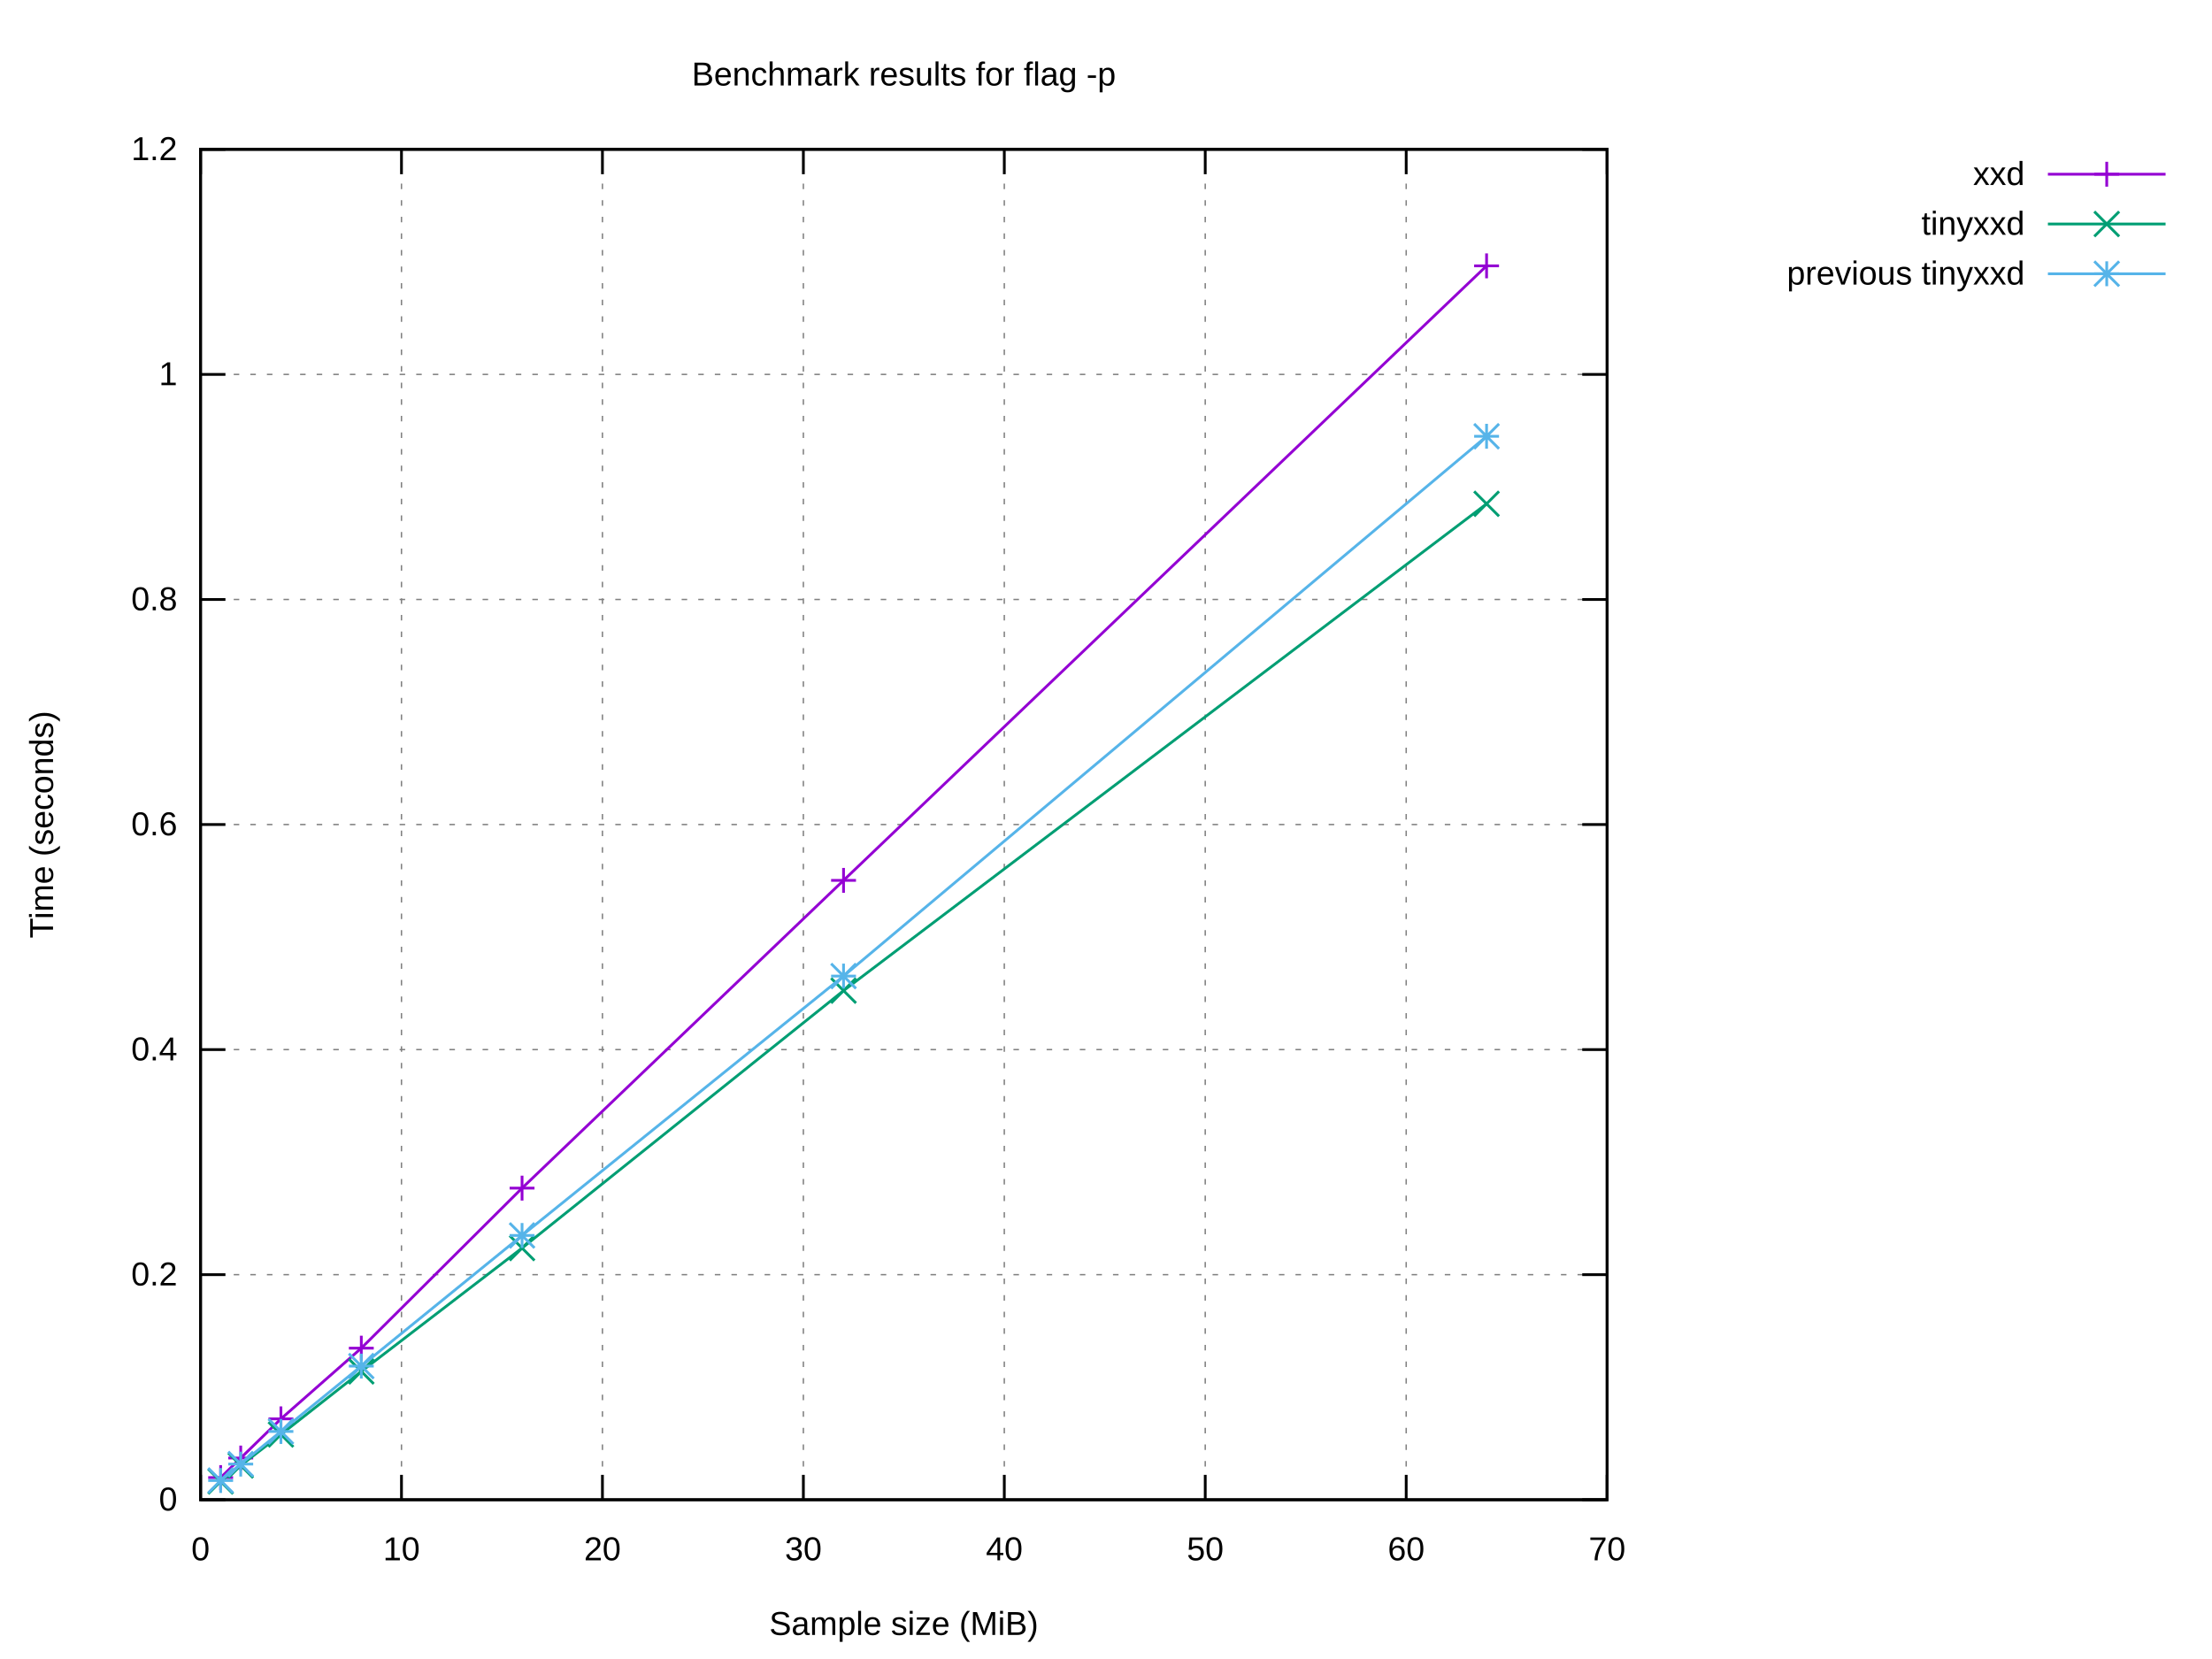
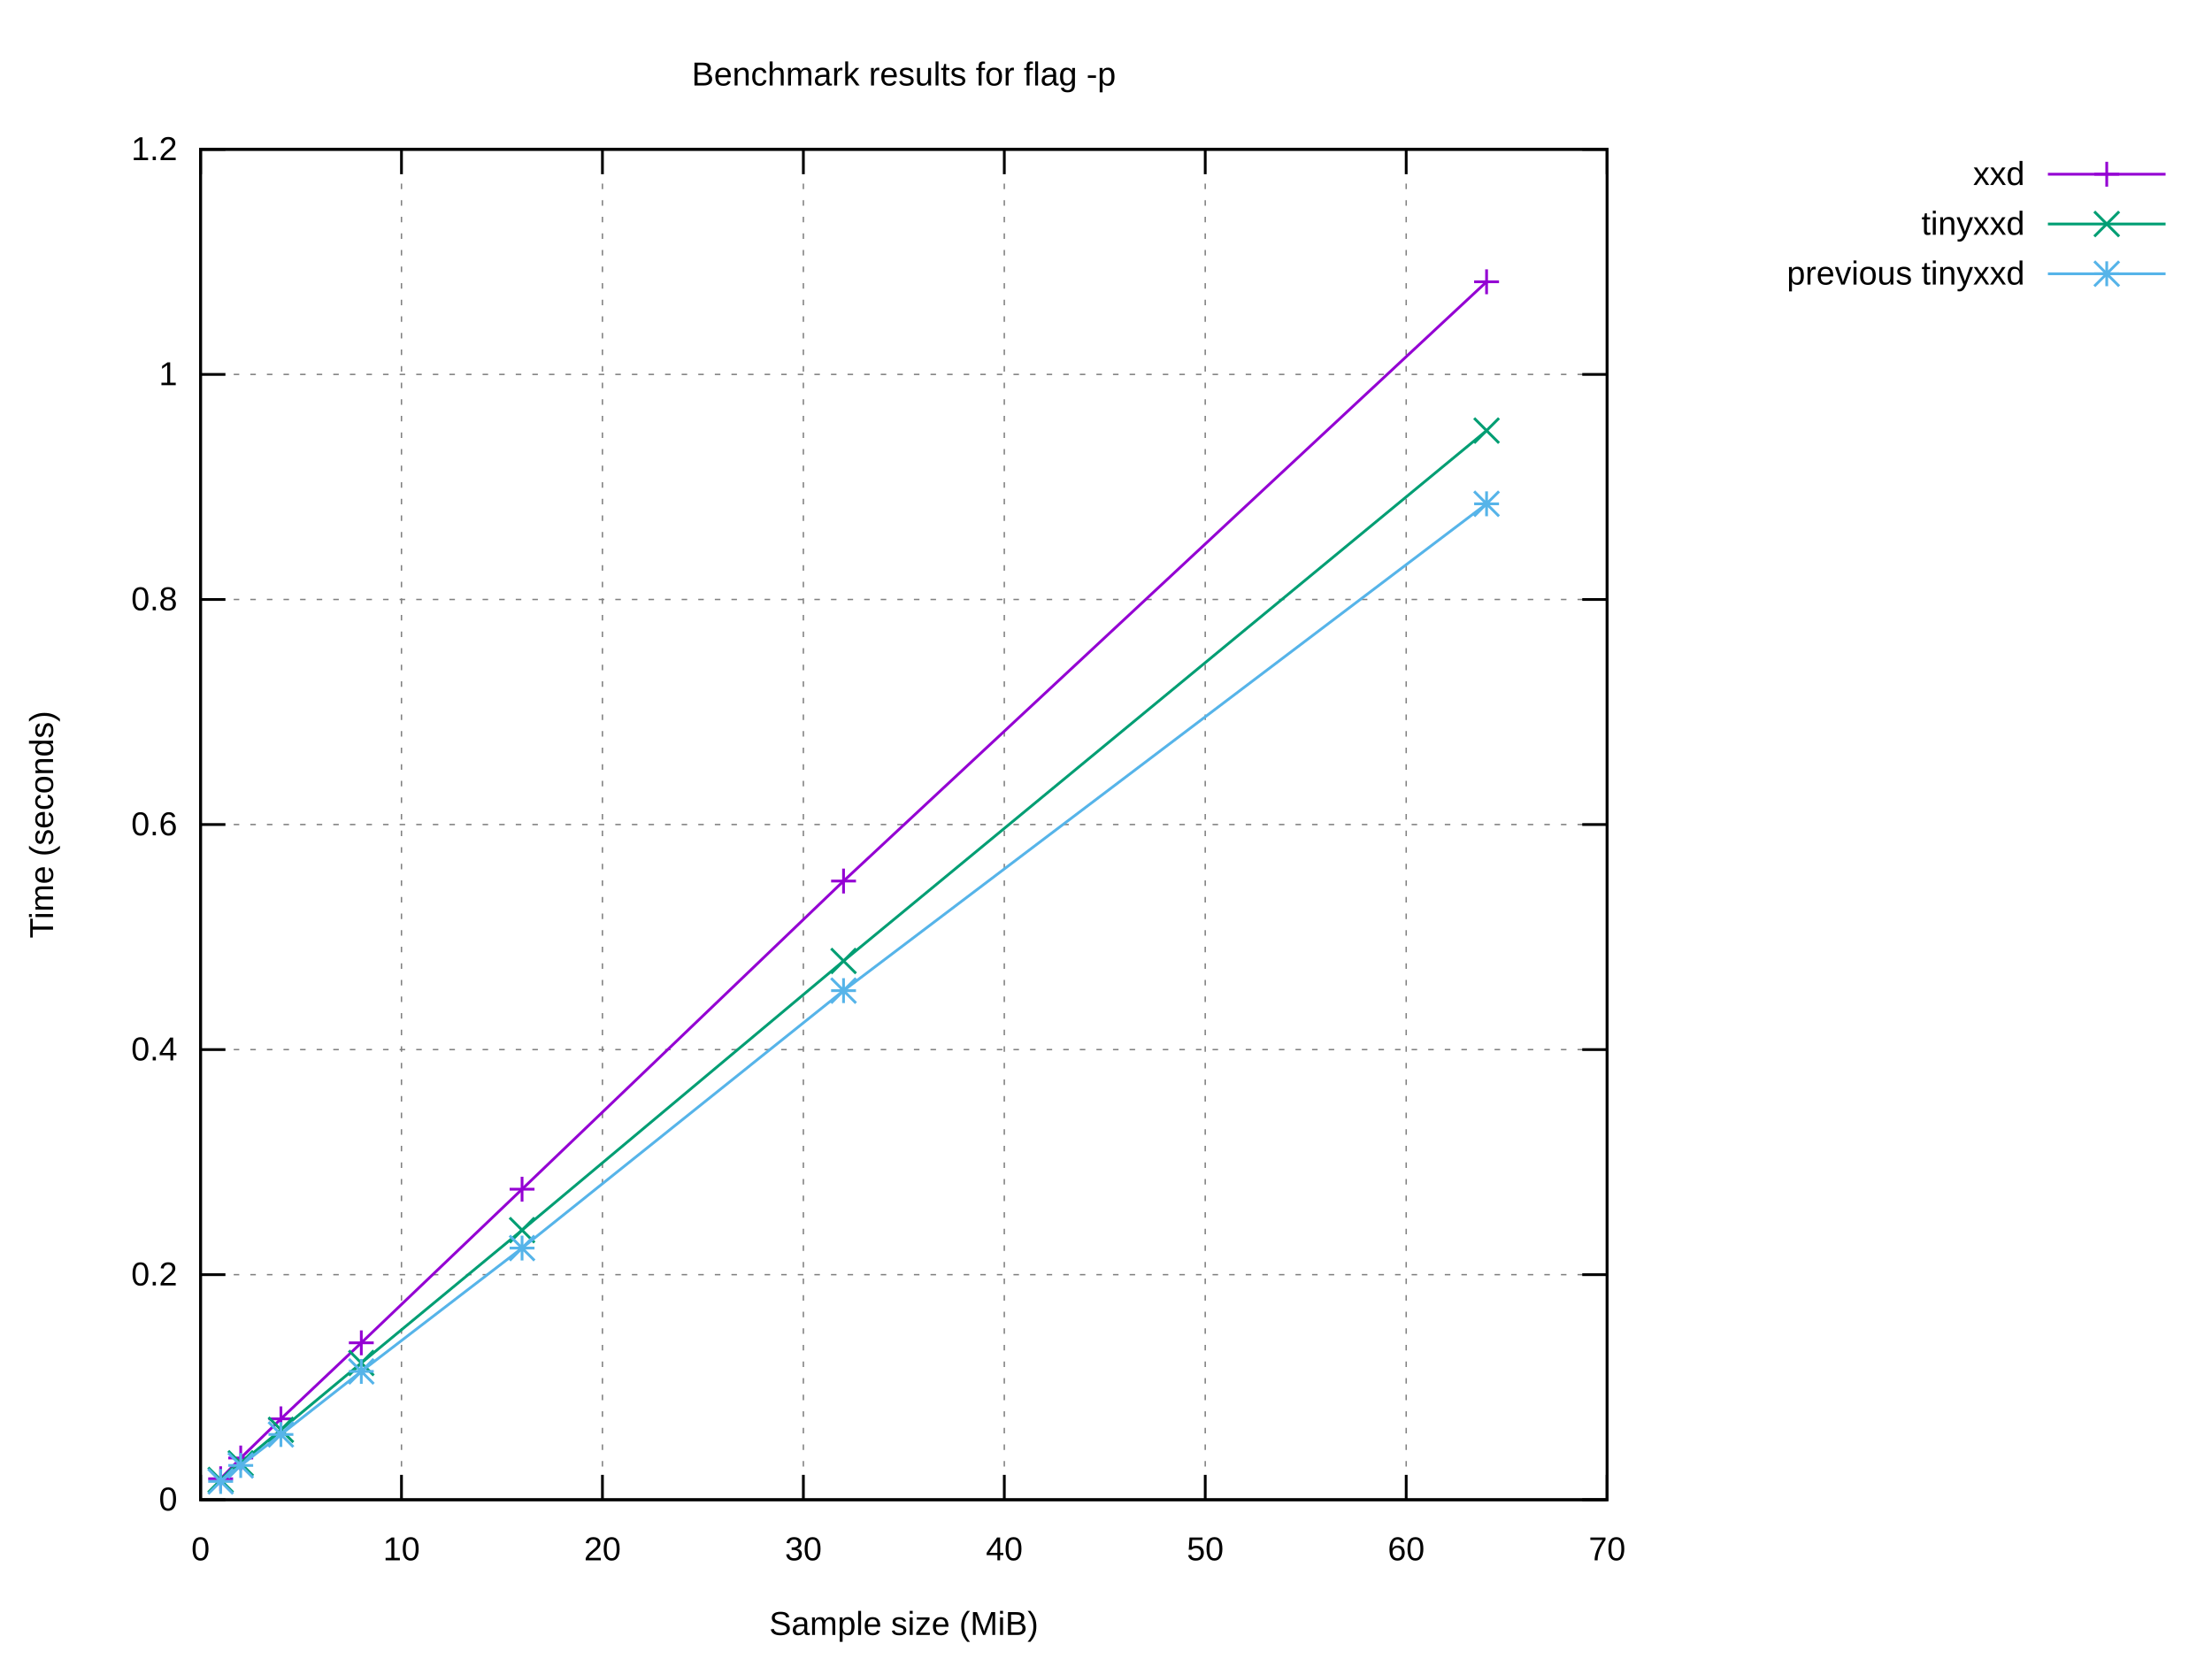
<svg xmlns="http://www.w3.org/2000/svg" xmlns:xlink="http://www.w3.org/1999/xlink" width="800" height="600" viewBox="0 0 800 600">
  <g id="gnuplot_canvas">
    <rect x="0" y="0" width="800" height="600" fill="#ffffff" />
    <defs>
      <circle id="gpDot" r="0.5" stroke-width="0.5" stroke="currentColor" />
      <path id="gpPt0" stroke-width="0.222" stroke="currentColor" d="M-1,0 h2 M0,-1 v2" />
      <path id="gpPt1" stroke-width="0.222" stroke="currentColor" d="M-1,-1 L1,1 M1,-1 L-1,1" />
      <path id="gpPt2" stroke-width="0.222" stroke="currentColor" d="M-1,0 L1,0 M0,-1 L0,1 M-1,-1 L1,1 M-1,1 L1,-1" />
      <rect id="gpPt3" stroke-width="0.222" stroke="currentColor" x="-1" y="-1" width="2" height="2" />
      <rect id="gpPt4" stroke-width="0.222" stroke="currentColor" fill="currentColor" x="-1" y="-1" width="2" height="2" />
      <circle id="gpPt5" stroke-width="0.222" stroke="currentColor" cx="0" cy="0" r="1" />
      <use xlink:href="#gpPt5" id="gpPt6" fill="currentColor" stroke="none" />
      <path id="gpPt7" stroke-width="0.222" stroke="currentColor" d="M0,-1.33 L-1.33,0.67 L1.33,0.67 z" />
      <use xlink:href="#gpPt7" id="gpPt8" fill="currentColor" stroke="none" />
      <use xlink:href="#gpPt7" id="gpPt9" stroke="currentColor" transform="rotate(180)" />
      <use xlink:href="#gpPt9" id="gpPt10" fill="currentColor" stroke="none" />
      <use xlink:href="#gpPt3" id="gpPt11" stroke="currentColor" transform="rotate(45)" />
      <use xlink:href="#gpPt11" id="gpPt12" fill="currentColor" stroke="none" />
      <path id="gpPt13" stroke-width="0.222" stroke="currentColor" d="M0,1.330 L1.265,0.411 L0.782,-1.067 L-0.782,-1.076 L-1.265,0.411 z" />
      <use xlink:href="#gpPt13" id="gpPt14" fill="currentColor" stroke="none" />
      <filter id="textbox" filterUnits="objectBoundingBox" x="0" y="0" height="1" width="1">
        <feFlood flood-color="#FFFFFF" flood-opacity="1" result="bgnd" />
        <feComposite in="SourceGraphic" in2="bgnd" operator="atop" />
      </filter>
      <filter id="greybox" filterUnits="objectBoundingBox" x="0" y="0" height="1" width="1">
        <feFlood flood-color="lightgrey" flood-opacity="1" result="grey" />
        <feComposite in="SourceGraphic" in2="grey" operator="atop" />
      </filter>
    </defs>
    <g fill="none" color="#FFFFFF" stroke="currentColor" stroke-width="1.00" stroke-linecap="butt" stroke-linejoin="miter">
</g>
    <g fill="none" color="black" stroke="currentColor" stroke-width="1.00" stroke-linecap="butt" stroke-linejoin="miter">
</g>
    <g fill="none" color="black" stroke="black" stroke-width="0.50" stroke-linecap="butt" stroke-linejoin="miter">
</g>
    <g fill="none" color="gray" stroke="currentColor" stroke-width="0.50" stroke-linecap="butt" stroke-linejoin="miter">
      <path stroke="gray" stroke-dasharray="2,4" class="gridline" d="M72.53,542.40 L581.24,542.40  " />
    </g>
    <g fill="none" color="gray" stroke="gray" stroke-width="1.00" stroke-linecap="butt" stroke-linejoin="miter">
</g>
    <g fill="none" color="black" stroke="currentColor" stroke-width="1.00" stroke-linecap="butt" stroke-linejoin="miter">
      <path stroke="black" d="M72.53,542.40 L81.53,542.40 M581.24,542.40 L572.24,542.40  " />
      <g transform="translate(64.14,546.30)" stroke="none" fill="black" font-family="Arial" font-size="12.00" text-anchor="end">
        <text>
          <tspan font-family="Arial"> 0</tspan>
        </text>
      </g>
    </g>
    <g fill="none" color="black" stroke="currentColor" stroke-width="1.00" stroke-linecap="butt" stroke-linejoin="miter">
</g>
    <g fill="none" color="black" stroke="black" stroke-width="0.50" stroke-linecap="butt" stroke-linejoin="miter">
</g>
    <g fill="none" color="gray" stroke="currentColor" stroke-width="0.50" stroke-linecap="butt" stroke-linejoin="miter">
      <path stroke="gray" stroke-dasharray="2,4" class="gridline" d="M72.53,461.00 L581.24,461.00  " />
    </g>
    <g fill="none" color="gray" stroke="gray" stroke-width="1.00" stroke-linecap="butt" stroke-linejoin="miter">
</g>
    <g fill="none" color="black" stroke="currentColor" stroke-width="1.00" stroke-linecap="butt" stroke-linejoin="miter">
      <path stroke="black" d="M72.53,461.00 L81.53,461.00 M581.24,461.00 L572.24,461.00  " />
      <g transform="translate(64.14,464.90)" stroke="none" fill="black" font-family="Arial" font-size="12.00" text-anchor="end">
        <text>
          <tspan font-family="Arial"> 0.2</tspan>
        </text>
      </g>
    </g>
    <g fill="none" color="black" stroke="currentColor" stroke-width="1.00" stroke-linecap="butt" stroke-linejoin="miter">
</g>
    <g fill="none" color="black" stroke="black" stroke-width="0.50" stroke-linecap="butt" stroke-linejoin="miter">
</g>
    <g fill="none" color="gray" stroke="currentColor" stroke-width="0.50" stroke-linecap="butt" stroke-linejoin="miter">
      <path stroke="gray" stroke-dasharray="2,4" class="gridline" d="M72.53,379.60 L581.24,379.60  " />
    </g>
    <g fill="none" color="gray" stroke="gray" stroke-width="1.00" stroke-linecap="butt" stroke-linejoin="miter">
</g>
    <g fill="none" color="black" stroke="currentColor" stroke-width="1.00" stroke-linecap="butt" stroke-linejoin="miter">
      <path stroke="black" d="M72.53,379.60 L81.53,379.60 M581.24,379.60 L572.24,379.60  " />
      <g transform="translate(64.14,383.50)" stroke="none" fill="black" font-family="Arial" font-size="12.00" text-anchor="end">
        <text>
          <tspan font-family="Arial"> 0.4</tspan>
        </text>
      </g>
    </g>
    <g fill="none" color="black" stroke="currentColor" stroke-width="1.00" stroke-linecap="butt" stroke-linejoin="miter">
</g>
    <g fill="none" color="black" stroke="black" stroke-width="0.50" stroke-linecap="butt" stroke-linejoin="miter">
</g>
    <g fill="none" color="gray" stroke="currentColor" stroke-width="0.50" stroke-linecap="butt" stroke-linejoin="miter">
      <path stroke="gray" stroke-dasharray="2,4" class="gridline" d="M72.53,298.20 L581.24,298.20  " />
    </g>
    <g fill="none" color="gray" stroke="gray" stroke-width="1.00" stroke-linecap="butt" stroke-linejoin="miter">
</g>
    <g fill="none" color="black" stroke="currentColor" stroke-width="1.00" stroke-linecap="butt" stroke-linejoin="miter">
      <path stroke="black" d="M72.53,298.20 L81.53,298.20 M581.24,298.20 L572.24,298.20  " />
      <g transform="translate(64.14,302.10)" stroke="none" fill="black" font-family="Arial" font-size="12.00" text-anchor="end">
        <text>
          <tspan font-family="Arial"> 0.6</tspan>
        </text>
      </g>
    </g>
    <g fill="none" color="black" stroke="currentColor" stroke-width="1.00" stroke-linecap="butt" stroke-linejoin="miter">
</g>
    <g fill="none" color="black" stroke="black" stroke-width="0.50" stroke-linecap="butt" stroke-linejoin="miter">
</g>
    <g fill="none" color="gray" stroke="currentColor" stroke-width="0.50" stroke-linecap="butt" stroke-linejoin="miter">
      <path stroke="gray" stroke-dasharray="2,4" class="gridline" d="M72.53,216.81 L581.24,216.81  " />
    </g>
    <g fill="none" color="gray" stroke="gray" stroke-width="1.00" stroke-linecap="butt" stroke-linejoin="miter">
</g>
    <g fill="none" color="black" stroke="currentColor" stroke-width="1.00" stroke-linecap="butt" stroke-linejoin="miter">
      <path stroke="black" d="M72.53,216.81 L81.53,216.81 M581.24,216.81 L572.24,216.81  " />
      <g transform="translate(64.14,220.71)" stroke="none" fill="black" font-family="Arial" font-size="12.00" text-anchor="end">
        <text>
          <tspan font-family="Arial"> 0.8</tspan>
        </text>
      </g>
    </g>
    <g fill="none" color="black" stroke="currentColor" stroke-width="1.00" stroke-linecap="butt" stroke-linejoin="miter">
</g>
    <g fill="none" color="black" stroke="black" stroke-width="0.50" stroke-linecap="butt" stroke-linejoin="miter">
</g>
    <g fill="none" color="gray" stroke="currentColor" stroke-width="0.50" stroke-linecap="butt" stroke-linejoin="miter">
      <path stroke="gray" stroke-dasharray="2,4" class="gridline" d="M72.53,135.41 L581.24,135.41  " />
    </g>
    <g fill="none" color="gray" stroke="gray" stroke-width="1.00" stroke-linecap="butt" stroke-linejoin="miter">
</g>
    <g fill="none" color="black" stroke="currentColor" stroke-width="1.00" stroke-linecap="butt" stroke-linejoin="miter">
      <path stroke="black" d="M72.53,135.41 L81.53,135.41 M581.24,135.41 L572.24,135.41  " />
      <g transform="translate(64.14,139.31)" stroke="none" fill="black" font-family="Arial" font-size="12.00" text-anchor="end">
        <text>
          <tspan font-family="Arial"> 1</tspan>
        </text>
      </g>
    </g>
    <g fill="none" color="black" stroke="currentColor" stroke-width="1.00" stroke-linecap="butt" stroke-linejoin="miter">
</g>
    <g fill="none" color="black" stroke="black" stroke-width="0.50" stroke-linecap="butt" stroke-linejoin="miter">
</g>
    <g fill="none" color="gray" stroke="currentColor" stroke-width="0.50" stroke-linecap="butt" stroke-linejoin="miter">
      <path stroke="gray" stroke-dasharray="2,4" class="gridline" d="M72.53,54.01 L581.24,54.01  " />
    </g>
    <g fill="none" color="gray" stroke="gray" stroke-width="1.00" stroke-linecap="butt" stroke-linejoin="miter">
</g>
    <g fill="none" color="black" stroke="currentColor" stroke-width="1.00" stroke-linecap="butt" stroke-linejoin="miter">
      <path stroke="black" d="M72.53,54.01 L81.53,54.01 M581.24,54.01 L572.24,54.01  " />
      <g transform="translate(64.14,57.91)" stroke="none" fill="black" font-family="Arial" font-size="12.00" text-anchor="end">
        <text>
          <tspan font-family="Arial"> 1.2</tspan>
        </text>
      </g>
    </g>
    <g fill="none" color="black" stroke="currentColor" stroke-width="1.00" stroke-linecap="butt" stroke-linejoin="miter">
</g>
    <g fill="none" color="black" stroke="black" stroke-width="0.50" stroke-linecap="butt" stroke-linejoin="miter">
</g>
    <g fill="none" color="gray" stroke="currentColor" stroke-width="0.50" stroke-linecap="butt" stroke-linejoin="miter">
      <path stroke="gray" stroke-dasharray="2,4" class="gridline" d="M72.53,542.40 L72.53,54.01  " />
    </g>
    <g fill="none" color="gray" stroke="gray" stroke-width="1.00" stroke-linecap="butt" stroke-linejoin="miter">
</g>
    <g fill="none" color="black" stroke="currentColor" stroke-width="1.00" stroke-linecap="butt" stroke-linejoin="miter">
      <path stroke="black" d="M72.53,542.40 L72.53,533.40 M72.53,54.01 L72.53,63.01  " />
      <g transform="translate(72.53,564.30)" stroke="none" fill="black" font-family="Arial" font-size="12.00" text-anchor="middle">
        <text>
          <tspan font-family="Arial"> 0</tspan>
        </text>
      </g>
    </g>
    <g fill="none" color="black" stroke="currentColor" stroke-width="1.00" stroke-linecap="butt" stroke-linejoin="miter">
</g>
    <g fill="none" color="black" stroke="black" stroke-width="0.50" stroke-linecap="butt" stroke-linejoin="miter">
</g>
    <g fill="none" color="gray" stroke="currentColor" stroke-width="0.50" stroke-linecap="butt" stroke-linejoin="miter">
      <path stroke="gray" stroke-dasharray="2,4" class="gridline" d="M145.20,542.40 L145.20,54.01  " />
    </g>
    <g fill="none" color="gray" stroke="gray" stroke-width="1.00" stroke-linecap="butt" stroke-linejoin="miter">
</g>
    <g fill="none" color="black" stroke="currentColor" stroke-width="1.00" stroke-linecap="butt" stroke-linejoin="miter">
      <path stroke="black" d="M145.20,542.40 L145.20,533.40 M145.20,54.01 L145.20,63.01  " />
      <g transform="translate(145.20,564.30)" stroke="none" fill="black" font-family="Arial" font-size="12.00" text-anchor="middle">
        <text>
          <tspan font-family="Arial"> 10</tspan>
        </text>
      </g>
    </g>
    <g fill="none" color="black" stroke="currentColor" stroke-width="1.00" stroke-linecap="butt" stroke-linejoin="miter">
</g>
    <g fill="none" color="black" stroke="black" stroke-width="0.50" stroke-linecap="butt" stroke-linejoin="miter">
</g>
    <g fill="none" color="gray" stroke="currentColor" stroke-width="0.50" stroke-linecap="butt" stroke-linejoin="miter">
      <path stroke="gray" stroke-dasharray="2,4" class="gridline" d="M217.88,542.40 L217.88,54.01  " />
    </g>
    <g fill="none" color="gray" stroke="gray" stroke-width="1.00" stroke-linecap="butt" stroke-linejoin="miter">
</g>
    <g fill="none" color="black" stroke="currentColor" stroke-width="1.00" stroke-linecap="butt" stroke-linejoin="miter">
      <path stroke="black" d="M217.88,542.40 L217.88,533.40 M217.88,54.01 L217.88,63.01  " />
      <g transform="translate(217.88,564.30)" stroke="none" fill="black" font-family="Arial" font-size="12.00" text-anchor="middle">
        <text>
          <tspan font-family="Arial"> 20</tspan>
        </text>
      </g>
    </g>
    <g fill="none" color="black" stroke="currentColor" stroke-width="1.00" stroke-linecap="butt" stroke-linejoin="miter">
</g>
    <g fill="none" color="black" stroke="black" stroke-width="0.50" stroke-linecap="butt" stroke-linejoin="miter">
</g>
    <g fill="none" color="gray" stroke="currentColor" stroke-width="0.50" stroke-linecap="butt" stroke-linejoin="miter">
      <path stroke="gray" stroke-dasharray="2,4" class="gridline" d="M290.55,542.40 L290.55,54.01  " />
    </g>
    <g fill="none" color="gray" stroke="gray" stroke-width="1.00" stroke-linecap="butt" stroke-linejoin="miter">
</g>
    <g fill="none" color="black" stroke="currentColor" stroke-width="1.00" stroke-linecap="butt" stroke-linejoin="miter">
      <path stroke="black" d="M290.55,542.40 L290.55,533.40 M290.55,54.01 L290.55,63.01  " />
      <g transform="translate(290.55,564.30)" stroke="none" fill="black" font-family="Arial" font-size="12.00" text-anchor="middle">
        <text>
          <tspan font-family="Arial"> 30</tspan>
        </text>
      </g>
    </g>
    <g fill="none" color="black" stroke="currentColor" stroke-width="1.00" stroke-linecap="butt" stroke-linejoin="miter">
</g>
    <g fill="none" color="black" stroke="black" stroke-width="0.50" stroke-linecap="butt" stroke-linejoin="miter">
</g>
    <g fill="none" color="gray" stroke="currentColor" stroke-width="0.50" stroke-linecap="butt" stroke-linejoin="miter">
      <path stroke="gray" stroke-dasharray="2,4" class="gridline" d="M363.22,542.40 L363.22,54.01  " />
    </g>
    <g fill="none" color="gray" stroke="gray" stroke-width="1.00" stroke-linecap="butt" stroke-linejoin="miter">
</g>
    <g fill="none" color="black" stroke="currentColor" stroke-width="1.00" stroke-linecap="butt" stroke-linejoin="miter">
      <path stroke="black" d="M363.22,542.40 L363.22,533.40 M363.22,54.01 L363.22,63.01  " />
      <g transform="translate(363.22,564.30)" stroke="none" fill="black" font-family="Arial" font-size="12.00" text-anchor="middle">
        <text>
          <tspan font-family="Arial"> 40</tspan>
        </text>
      </g>
    </g>
    <g fill="none" color="black" stroke="currentColor" stroke-width="1.00" stroke-linecap="butt" stroke-linejoin="miter">
</g>
    <g fill="none" color="black" stroke="black" stroke-width="0.50" stroke-linecap="butt" stroke-linejoin="miter">
</g>
    <g fill="none" color="gray" stroke="currentColor" stroke-width="0.50" stroke-linecap="butt" stroke-linejoin="miter">
      <path stroke="gray" stroke-dasharray="2,4" class="gridline" d="M435.89,542.40 L435.89,54.01  " />
    </g>
    <g fill="none" color="gray" stroke="gray" stroke-width="1.00" stroke-linecap="butt" stroke-linejoin="miter">
</g>
    <g fill="none" color="black" stroke="currentColor" stroke-width="1.00" stroke-linecap="butt" stroke-linejoin="miter">
      <path stroke="black" d="M435.89,542.40 L435.89,533.40 M435.89,54.01 L435.89,63.01  " />
      <g transform="translate(435.89,564.30)" stroke="none" fill="black" font-family="Arial" font-size="12.00" text-anchor="middle">
        <text>
          <tspan font-family="Arial"> 50</tspan>
        </text>
      </g>
    </g>
    <g fill="none" color="black" stroke="currentColor" stroke-width="1.00" stroke-linecap="butt" stroke-linejoin="miter">
</g>
    <g fill="none" color="black" stroke="black" stroke-width="0.50" stroke-linecap="butt" stroke-linejoin="miter">
</g>
    <g fill="none" color="gray" stroke="currentColor" stroke-width="0.50" stroke-linecap="butt" stroke-linejoin="miter">
      <path stroke="gray" stroke-dasharray="2,4" class="gridline" d="M508.57,542.40 L508.57,54.01  " />
    </g>
    <g fill="none" color="gray" stroke="gray" stroke-width="1.00" stroke-linecap="butt" stroke-linejoin="miter">
</g>
    <g fill="none" color="black" stroke="currentColor" stroke-width="1.00" stroke-linecap="butt" stroke-linejoin="miter">
      <path stroke="black" d="M508.57,542.40 L508.57,533.40 M508.57,54.01 L508.57,63.01  " />
      <g transform="translate(508.57,564.30)" stroke="none" fill="black" font-family="Arial" font-size="12.00" text-anchor="middle">
        <text>
          <tspan font-family="Arial"> 60</tspan>
        </text>
      </g>
    </g>
    <g fill="none" color="black" stroke="currentColor" stroke-width="1.00" stroke-linecap="butt" stroke-linejoin="miter">
</g>
    <g fill="none" color="black" stroke="black" stroke-width="0.50" stroke-linecap="butt" stroke-linejoin="miter">
</g>
    <g fill="none" color="gray" stroke="currentColor" stroke-width="0.50" stroke-linecap="butt" stroke-linejoin="miter">
      <path stroke="gray" stroke-dasharray="2,4" class="gridline" d="M581.24,542.40 L581.24,54.01  " />
    </g>
    <g fill="none" color="gray" stroke="gray" stroke-width="1.00" stroke-linecap="butt" stroke-linejoin="miter">
</g>
    <g fill="none" color="black" stroke="currentColor" stroke-width="1.00" stroke-linecap="butt" stroke-linejoin="miter">
      <path stroke="black" d="M581.24,542.40 L581.24,533.40 M581.24,54.01 L581.24,63.01  " />
      <g transform="translate(581.24,564.30)" stroke="none" fill="black" font-family="Arial" font-size="12.00" text-anchor="middle">
        <text>
          <tspan font-family="Arial"> 70</tspan>
        </text>
      </g>
    </g>
    <g fill="none" color="black" stroke="currentColor" stroke-width="1.00" stroke-linecap="butt" stroke-linejoin="miter">
</g>
    <g fill="none" color="black" stroke="currentColor" stroke-width="1.00" stroke-linecap="butt" stroke-linejoin="miter">
      <path stroke="black" d="M72.53,54.01 L72.53,542.40 L581.24,542.40 L581.24,54.01 L72.53,54.01 Z  " />
    </g>
    <g fill="none" color="black" stroke="currentColor" stroke-width="1.00" stroke-linecap="butt" stroke-linejoin="miter">
</g>
    <g id="gnuplot_plot_1">
      <g fill="none" color="black" stroke="currentColor" stroke-width="1.00" stroke-linecap="butt" stroke-linejoin="miter">
        <g transform="translate(732.26,66.91)" stroke="none" fill="black" font-family="Arial" font-size="12.00" text-anchor="end">
          <text>
            <tspan font-family="Arial">xxd</tspan>
          </text>
        </g>
      </g>
      <g fill="none" color="black" stroke="currentColor" stroke-width="1.00" stroke-linecap="butt" stroke-linejoin="miter">
-         <path stroke="rgb(148,   0, 211)" d="M740.65,63.01 L783.21,63.01 M537.64,96.15 L305.08,318.40 L188.81,429.70 L130.67,487.58 L101.60,513.15 L87.06,527.32   L79.80,534.39  " />
-         <use xlink:href="#gpPt0" transform="translate(537.64,96.15) scale(4.50)" color="rgb(148,   0, 211)" />
-         <use xlink:href="#gpPt0" transform="translate(305.08,318.40) scale(4.50)" color="rgb(148,   0, 211)" />
-         <use xlink:href="#gpPt0" transform="translate(188.81,429.70) scale(4.50)" color="rgb(148,   0, 211)" />
-         <use xlink:href="#gpPt0" transform="translate(130.67,487.58) scale(4.50)" color="rgb(148,   0, 211)" />
+         <path stroke="rgb(148,   0, 211)" d="M740.65,63.01 L783.21,63.01 M537.64,101.91 L305.08,318.64 L188.81,430.09 L130.67,485.65 L101.60,513.15 L87.06,527.31   L79.80,534.81  " />
+         <use xlink:href="#gpPt0" transform="translate(537.64,101.91) scale(4.50)" color="rgb(148,   0, 211)" />
+         <use xlink:href="#gpPt0" transform="translate(305.08,318.64) scale(4.50)" color="rgb(148,   0, 211)" />
+         <use xlink:href="#gpPt0" transform="translate(188.81,430.09) scale(4.50)" color="rgb(148,   0, 211)" />
+         <use xlink:href="#gpPt0" transform="translate(130.67,485.65) scale(4.50)" color="rgb(148,   0, 211)" />
        <use xlink:href="#gpPt0" transform="translate(101.60,513.15) scale(4.50)" color="rgb(148,   0, 211)" />
-         <use xlink:href="#gpPt0" transform="translate(87.06,527.32) scale(4.50)" color="rgb(148,   0, 211)" />
-         <use xlink:href="#gpPt0" transform="translate(79.80,534.39) scale(4.50)" color="rgb(148,   0, 211)" />
+         <use xlink:href="#gpPt0" transform="translate(87.06,527.31) scale(4.50)" color="rgb(148,   0, 211)" />
+         <use xlink:href="#gpPt0" transform="translate(79.80,534.81) scale(4.50)" color="rgb(148,   0, 211)" />
        <use xlink:href="#gpPt0" transform="translate(761.93,63.01) scale(4.50)" color="rgb(148,   0, 211)" />
      </g>
    </g>
    <g id="gnuplot_plot_2">
      <g fill="none" color="black" stroke="currentColor" stroke-width="1.00" stroke-linecap="butt" stroke-linejoin="miter">
        <g transform="translate(732.26,84.91)" stroke="none" fill="black" font-family="Arial" font-size="12.00" text-anchor="end">
          <text>
            <tspan font-family="Arial">tinyxxd</tspan>
          </text>
        </g>
      </g>
      <g fill="none" color="black" stroke="currentColor" stroke-width="1.00" stroke-linecap="butt" stroke-linejoin="miter">
-         <path stroke="rgb(  0, 158, 115)" d="M740.65,81.01 L783.21,81.01 M537.64,182.21 L305.08,358.28 L188.81,451.38 L130.67,495.99 L101.60,518.80 L87.06,530.00   L79.80,535.78  " />
-         <use xlink:href="#gpPt1" transform="translate(537.64,182.21) scale(4.50)" color="rgb(  0, 158, 115)" />
-         <use xlink:href="#gpPt1" transform="translate(305.08,358.28) scale(4.50)" color="rgb(  0, 158, 115)" />
-         <use xlink:href="#gpPt1" transform="translate(188.81,451.38) scale(4.50)" color="rgb(  0, 158, 115)" />
-         <use xlink:href="#gpPt1" transform="translate(130.67,495.99) scale(4.50)" color="rgb(  0, 158, 115)" />
-         <use xlink:href="#gpPt1" transform="translate(101.60,518.80) scale(4.50)" color="rgb(  0, 158, 115)" />
-         <use xlink:href="#gpPt1" transform="translate(87.06,530.00) scale(4.50)" color="rgb(  0, 158, 115)" />
-         <use xlink:href="#gpPt1" transform="translate(79.80,535.78) scale(4.50)" color="rgb(  0, 158, 115)" />
+         <path stroke="rgb(  0, 158, 115)" d="M740.65,81.01 L783.21,81.01 M537.64,155.73 L305.08,347.55 L188.81,444.89 L130.67,492.94 L101.60,517.11 L87.06,529.23   L79.80,535.24  " />
+         <use xlink:href="#gpPt1" transform="translate(537.64,155.73) scale(4.50)" color="rgb(  0, 158, 115)" />
+         <use xlink:href="#gpPt1" transform="translate(305.08,347.55) scale(4.50)" color="rgb(  0, 158, 115)" />
+         <use xlink:href="#gpPt1" transform="translate(188.81,444.89) scale(4.50)" color="rgb(  0, 158, 115)" />
+         <use xlink:href="#gpPt1" transform="translate(130.67,492.94) scale(4.50)" color="rgb(  0, 158, 115)" />
+         <use xlink:href="#gpPt1" transform="translate(101.60,517.11) scale(4.50)" color="rgb(  0, 158, 115)" />
+         <use xlink:href="#gpPt1" transform="translate(87.06,529.23) scale(4.50)" color="rgb(  0, 158, 115)" />
+         <use xlink:href="#gpPt1" transform="translate(79.80,535.24) scale(4.50)" color="rgb(  0, 158, 115)" />
        <use xlink:href="#gpPt1" transform="translate(761.93,81.01) scale(4.50)" color="rgb(  0, 158, 115)" />
      </g>
    </g>
    <g id="gnuplot_plot_3">
      <g fill="none" color="black" stroke="currentColor" stroke-width="1.00" stroke-linecap="butt" stroke-linejoin="miter">
        <g transform="translate(732.26,102.91)" stroke="none" fill="black" font-family="Arial" font-size="12.00" text-anchor="end">
          <text>
            <tspan font-family="Arial">previous tinyxxd</tspan>
          </text>
        </g>
      </g>
      <g fill="none" color="black" stroke="currentColor" stroke-width="1.00" stroke-linecap="butt" stroke-linejoin="miter">
-         <path stroke="rgb( 86, 180, 233)" d="M740.65,99.01 L783.21,99.01 M537.64,157.79 L305.08,353.01 L188.81,446.82 L130.67,494.06 L101.60,517.71 L87.06,529.51   L79.80,535.45  " />
-         <use xlink:href="#gpPt2" transform="translate(537.64,157.79) scale(4.50)" color="rgb( 86, 180, 233)" />
-         <use xlink:href="#gpPt2" transform="translate(305.08,353.01) scale(4.50)" color="rgb( 86, 180, 233)" />
-         <use xlink:href="#gpPt2" transform="translate(188.81,446.82) scale(4.50)" color="rgb( 86, 180, 233)" />
-         <use xlink:href="#gpPt2" transform="translate(130.67,494.06) scale(4.50)" color="rgb( 86, 180, 233)" />
-         <use xlink:href="#gpPt2" transform="translate(101.60,517.71) scale(4.50)" color="rgb( 86, 180, 233)" />
-         <use xlink:href="#gpPt2" transform="translate(87.06,529.51) scale(4.50)" color="rgb( 86, 180, 233)" />
-         <use xlink:href="#gpPt2" transform="translate(79.80,535.45) scale(4.50)" color="rgb( 86, 180, 233)" />
+         <path stroke="rgb( 86, 180, 233)" d="M740.65,99.01 L783.21,99.01 M537.64,182.21 L305.08,358.28 L188.81,451.38 L130.67,495.99 L101.60,518.80 L87.06,530.00   L79.80,535.78  " />
+         <use xlink:href="#gpPt2" transform="translate(537.64,182.21) scale(4.50)" color="rgb( 86, 180, 233)" />
+         <use xlink:href="#gpPt2" transform="translate(305.08,358.28) scale(4.50)" color="rgb( 86, 180, 233)" />
+         <use xlink:href="#gpPt2" transform="translate(188.81,451.38) scale(4.50)" color="rgb( 86, 180, 233)" />
+         <use xlink:href="#gpPt2" transform="translate(130.67,495.99) scale(4.50)" color="rgb( 86, 180, 233)" />
+         <use xlink:href="#gpPt2" transform="translate(101.60,518.80) scale(4.50)" color="rgb( 86, 180, 233)" />
+         <use xlink:href="#gpPt2" transform="translate(87.06,530.00) scale(4.50)" color="rgb( 86, 180, 233)" />
+         <use xlink:href="#gpPt2" transform="translate(79.80,535.78) scale(4.50)" color="rgb( 86, 180, 233)" />
        <use xlink:href="#gpPt2" transform="translate(761.93,99.01) scale(4.50)" color="rgb( 86, 180, 233)" />
      </g>
    </g>
    <g fill="none" color="#FFFFFF" stroke="rgb( 86, 180, 233)" stroke-width="2.00" stroke-linecap="butt" stroke-linejoin="miter">
</g>
    <g fill="none" color="black" stroke="currentColor" stroke-width="2.00" stroke-linecap="butt" stroke-linejoin="miter">
</g>
    <g fill="none" color="black" stroke="black" stroke-width="1.00" stroke-linecap="butt" stroke-linejoin="miter">
</g>
    <g fill="none" color="black" stroke="currentColor" stroke-width="1.00" stroke-linecap="butt" stroke-linejoin="miter">
      <path stroke="black" d="M72.53,54.01 L72.53,542.40 L581.24,542.40 L581.24,54.01 L72.53,54.01 Z  " />
      <g transform="translate(19.18,298.21) rotate(270.00)" stroke="none" fill="black" font-family="Arial" font-size="12.00" text-anchor="middle">
        <text>
          <tspan font-family="Arial">Time (seconds)</tspan>
        </text>
      </g>
    </g>
    <g fill="none" color="black" stroke="currentColor" stroke-width="1.00" stroke-linecap="butt" stroke-linejoin="miter">
      <g transform="translate(326.88,591.30)" stroke="none" fill="black" font-family="Arial" font-size="12.00" text-anchor="middle">
        <text>
          <tspan font-family="Arial">Sample size (MiB)</tspan>
        </text>
      </g>
    </g>
    <g fill="none" color="black" stroke="currentColor" stroke-width="1.00" stroke-linecap="butt" stroke-linejoin="miter">
</g>
    <g fill="none" color="black" stroke="currentColor" stroke-width="1.00" stroke-linecap="butt" stroke-linejoin="miter">
      <g transform="translate(326.88,30.91)" stroke="none" fill="black" font-family="Arial" font-size="12.00" text-anchor="middle">
        <text>
          <tspan font-family="Arial">Benchmark results for flag -p</tspan>
        </text>
      </g>
    </g>
    <g fill="none" color="black" stroke="currentColor" stroke-width="1.00" stroke-linecap="butt" stroke-linejoin="miter">
</g>
  </g>
</svg>
